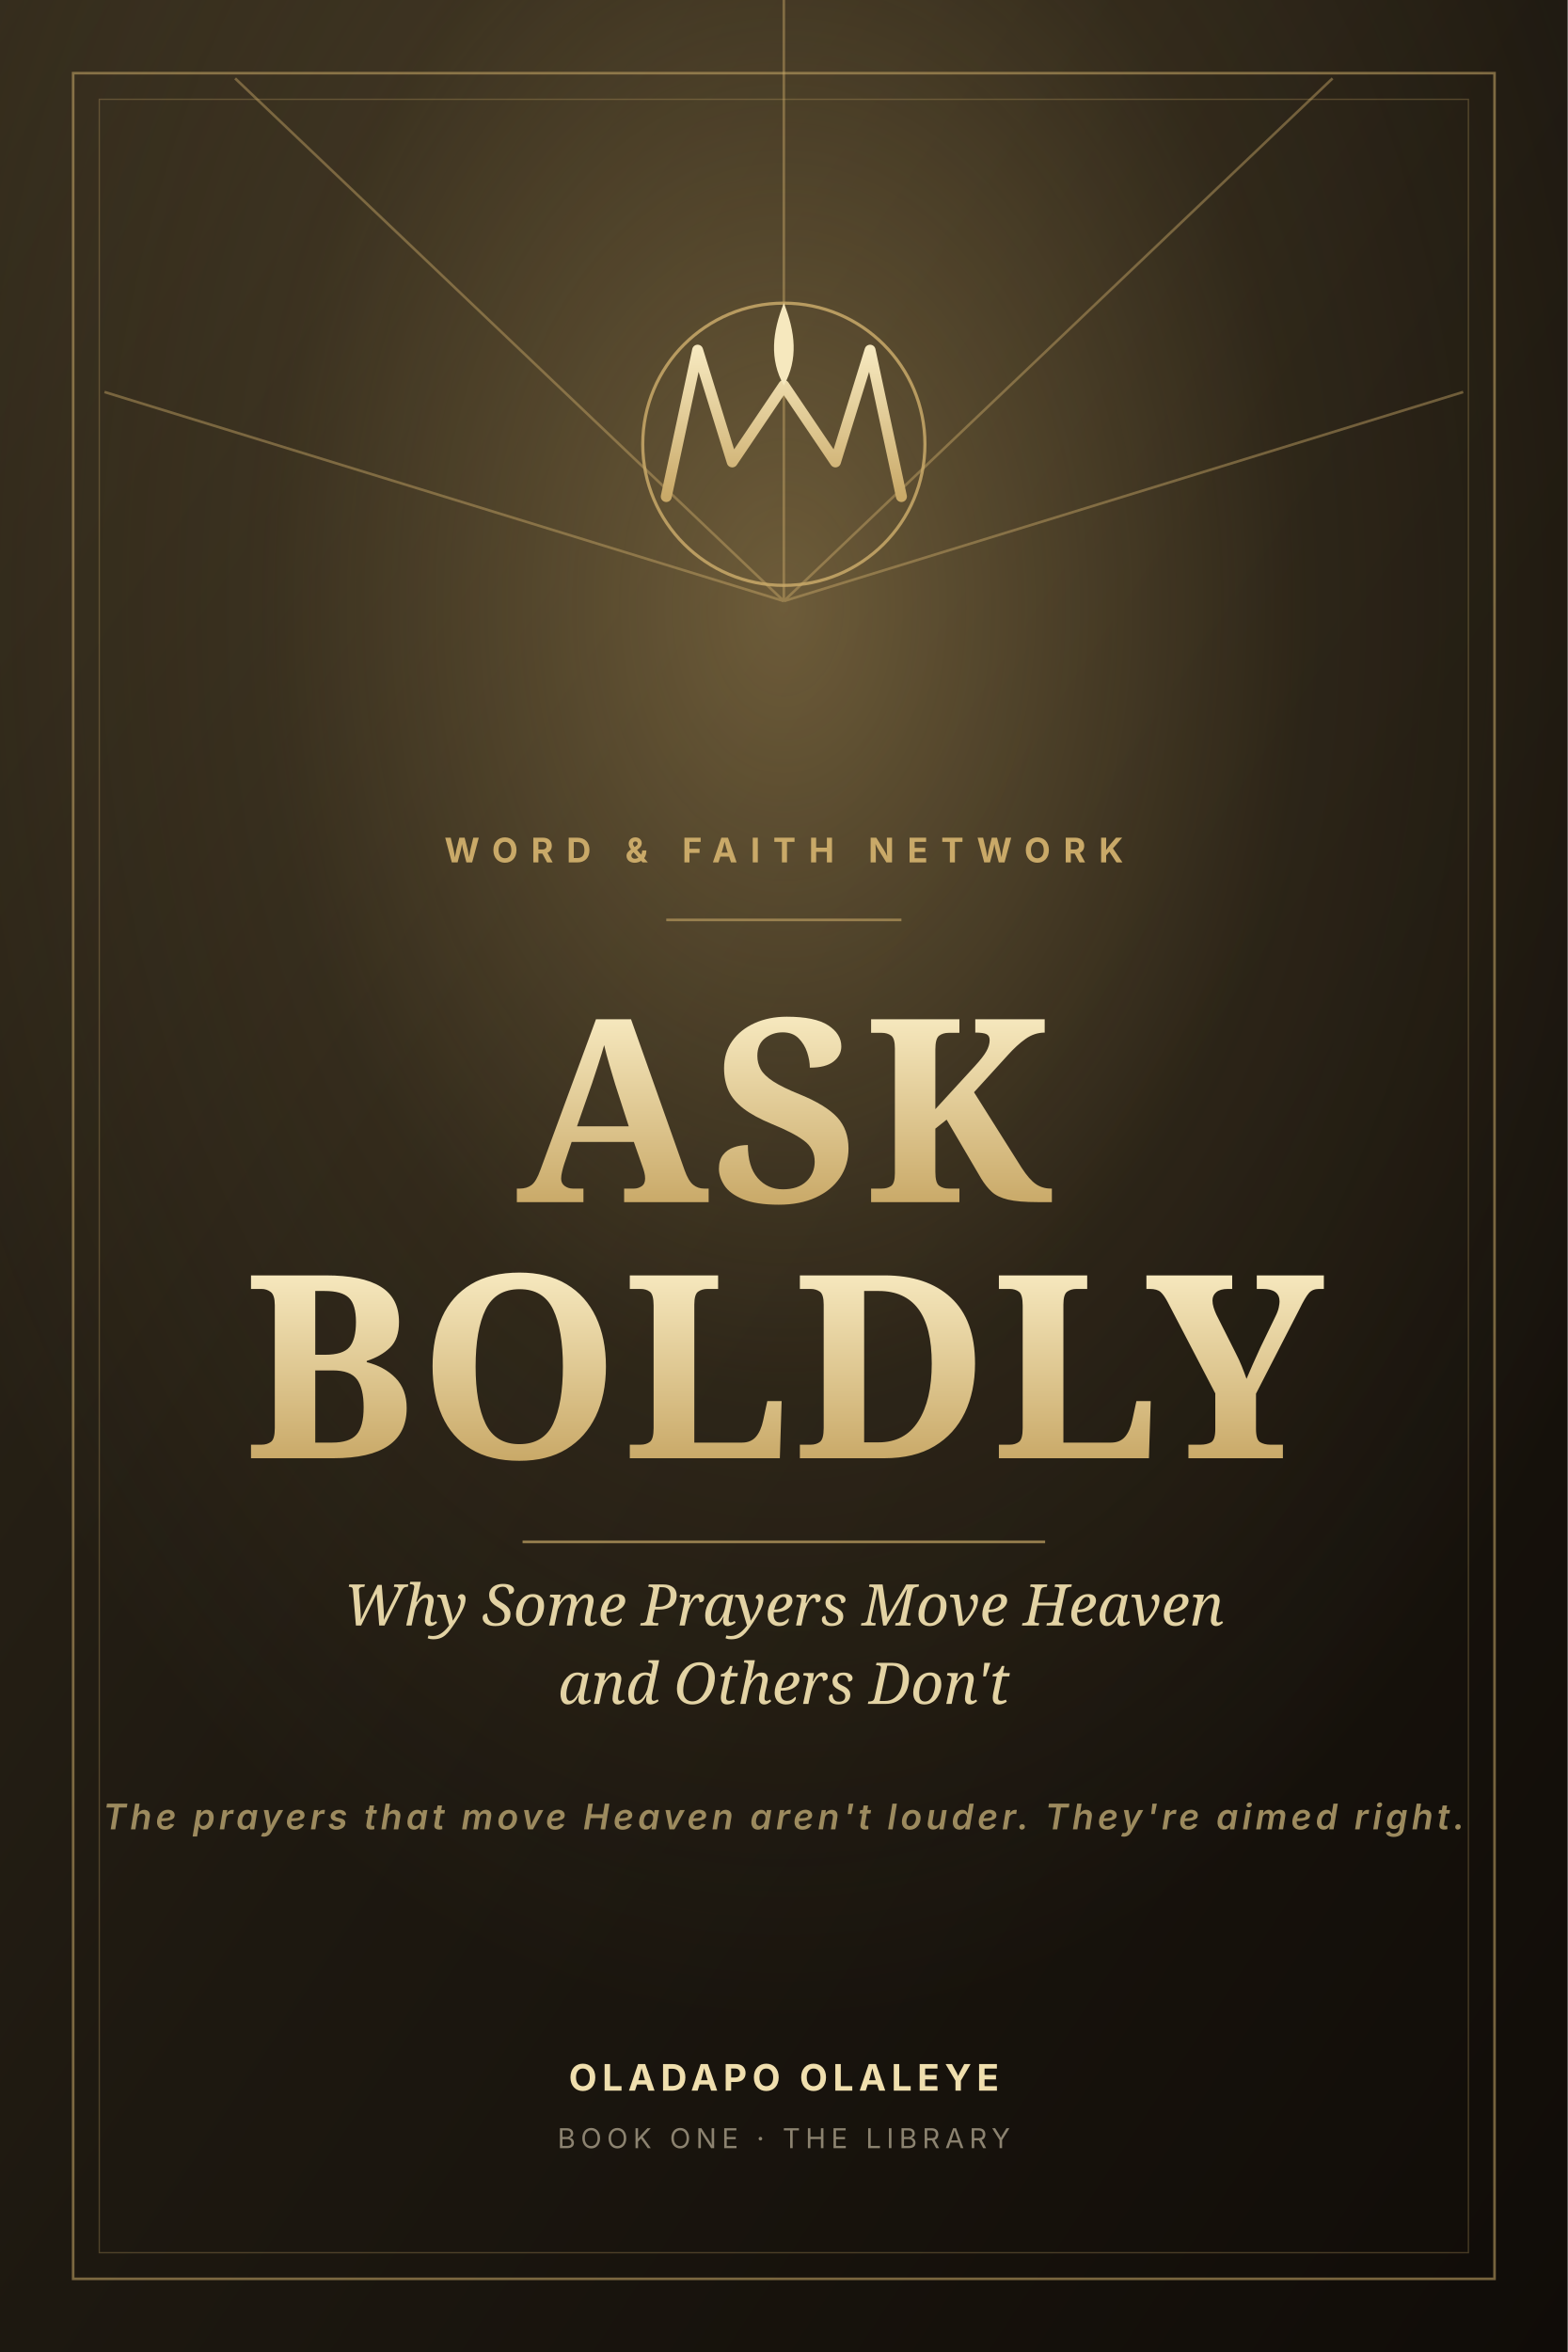
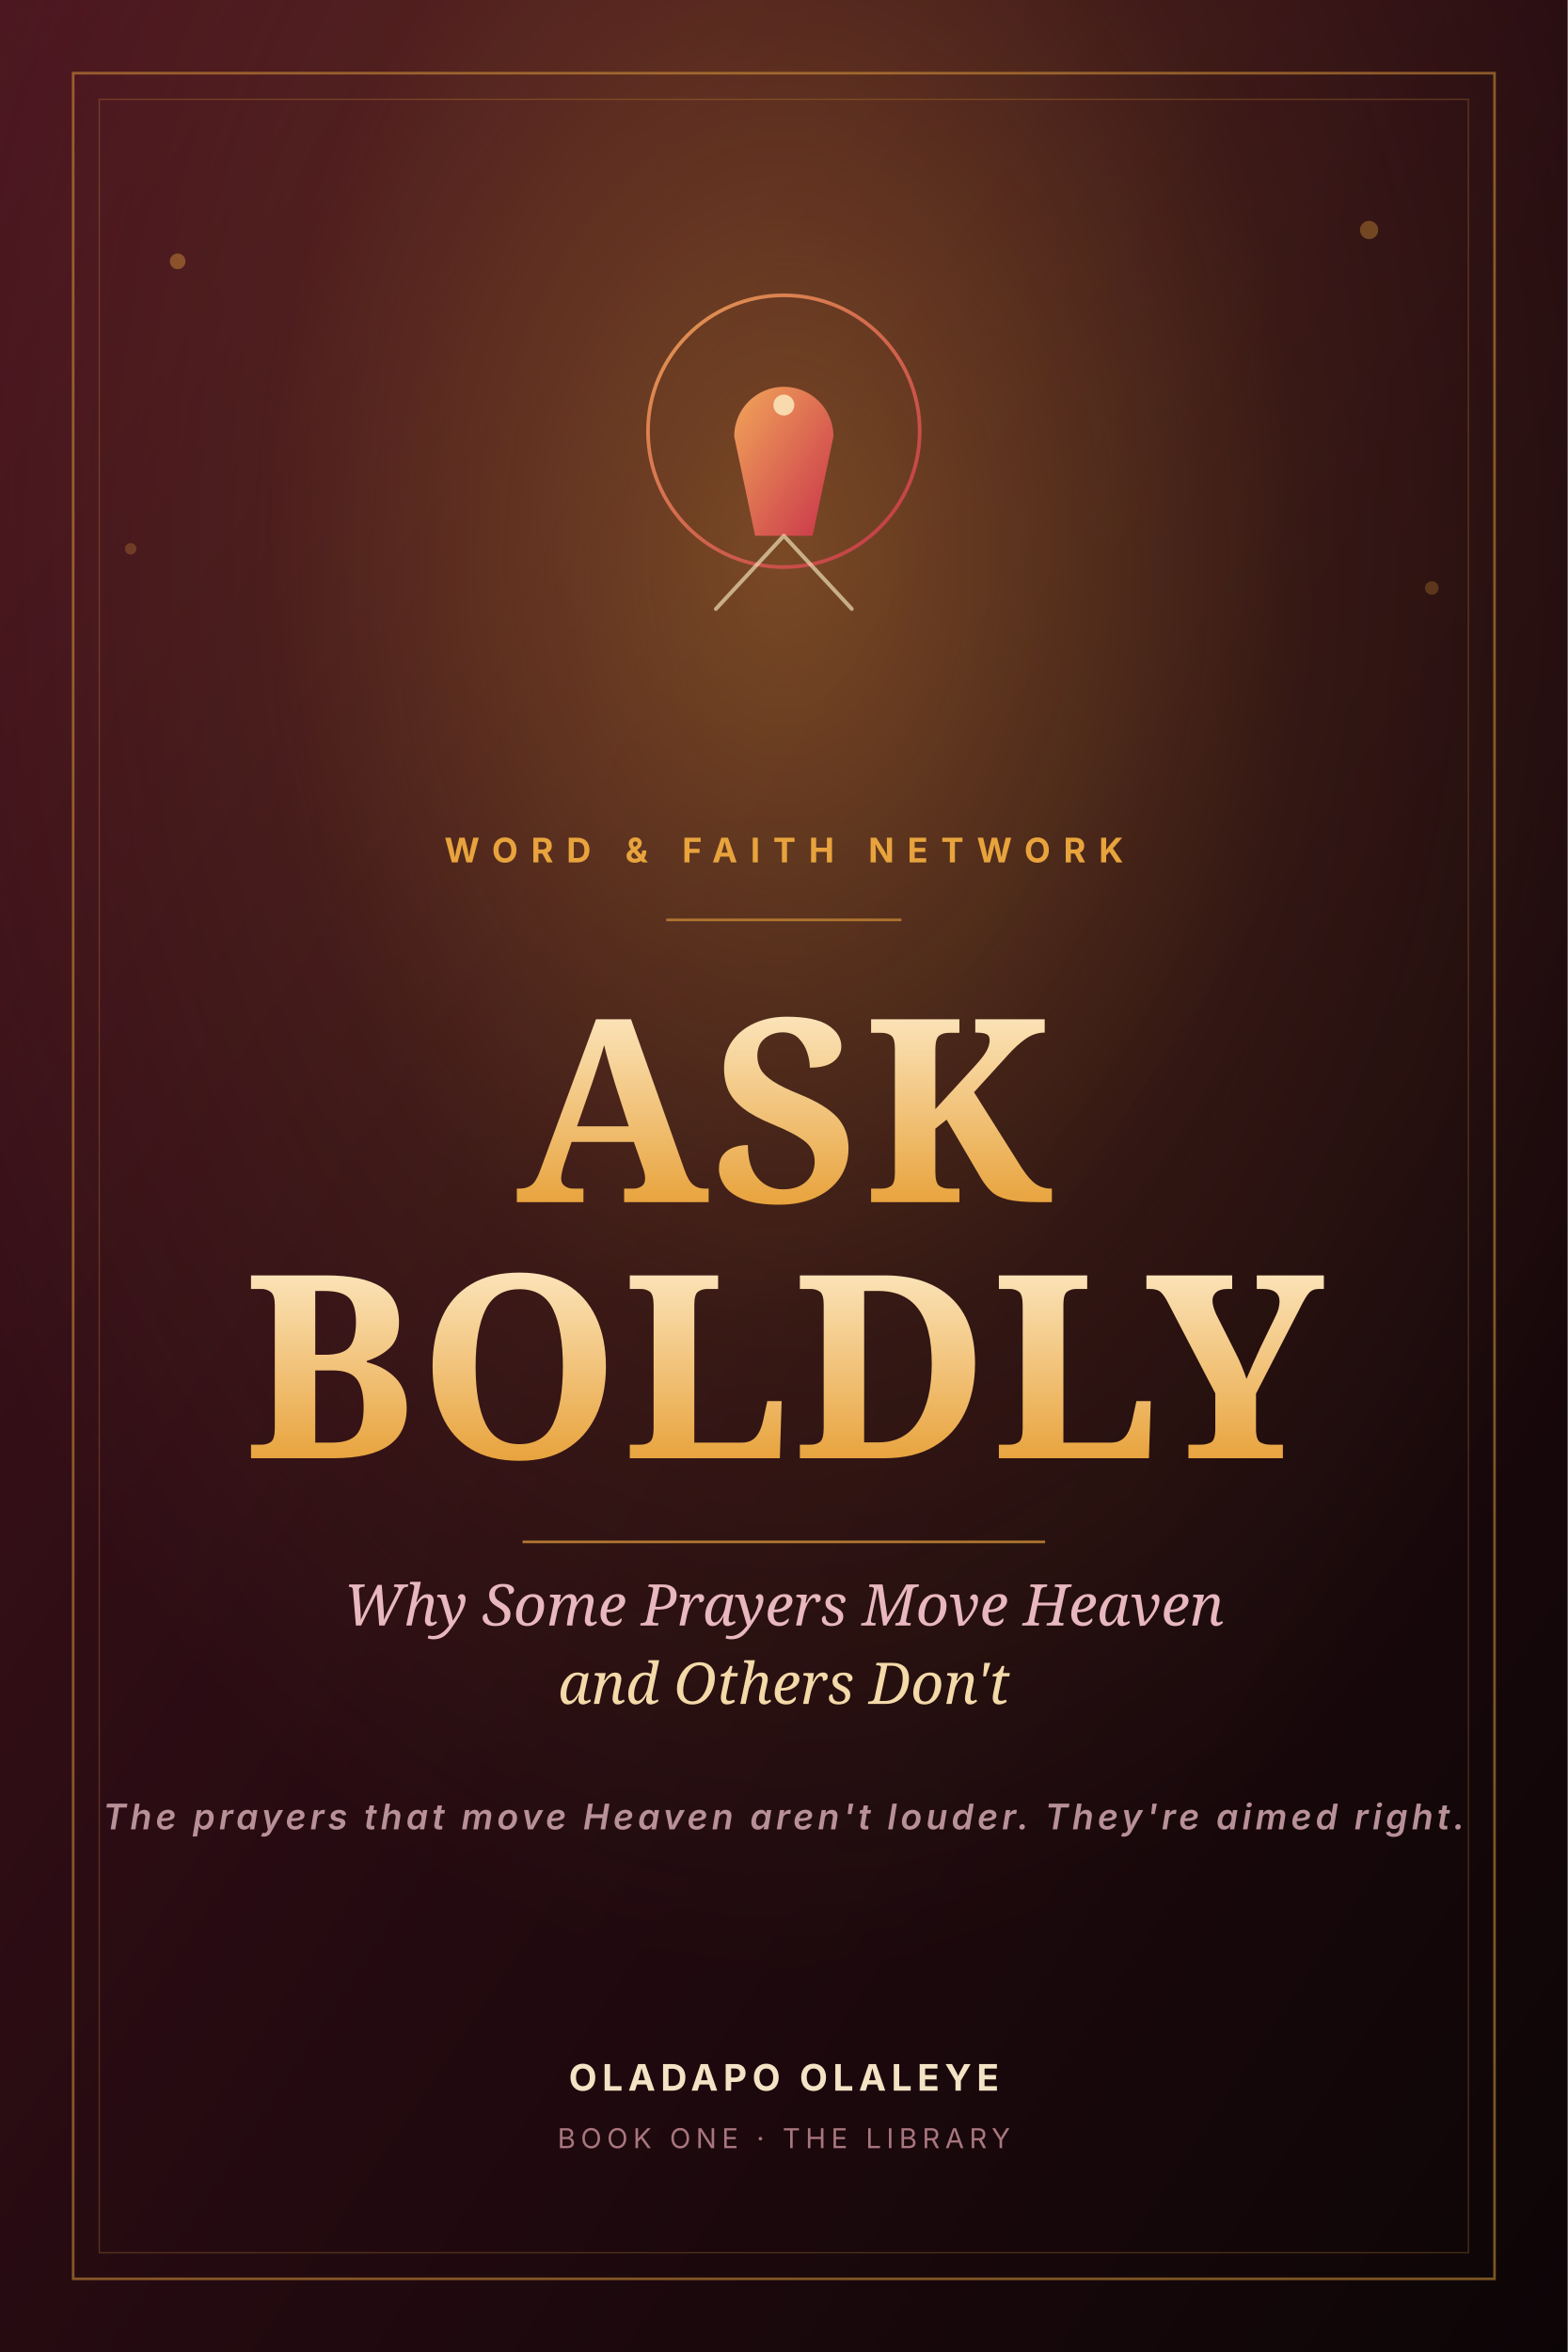
<svg xmlns="http://www.w3.org/2000/svg" viewBox="0 0 600 900" role="img" aria-labelledby="covTitle covDesc">
  <defs>
    <linearGradient id="bgGrad" x1="0%" y1="0%" x2="100%" y2="100%">
-       <stop offset="0%" stop-color="#332B1C" />
-       <stop offset="50%" stop-color="#1D1810" />
-       <stop offset="100%" stop-color="#100C08" />
+       <stop offset="0%" stop-color="#4A1420" />
+       <stop offset="55%" stop-color="#230A10" />
+       <stop offset="100%" stop-color="#0C0506" />
    </linearGradient>
-     <radialGradient id="glow" cx="50%" cy="26%" r="60%">
-       <stop offset="0%" stop-color="#C9A968" stop-opacity="0.45" />
-       <stop offset="55%" stop-color="#C9A968" stop-opacity="0.1" />
-       <stop offset="100%" stop-color="#C9A968" stop-opacity="0" />
+     <radialGradient id="glow" cx="50%" cy="24%" r="60%">
+       <stop offset="0%" stop-color="#E8A33D" stop-opacity="0.4" />
+       <stop offset="55%" stop-color="#E8A33D" stop-opacity="0.09" />
+       <stop offset="100%" stop-color="#E8A33D" stop-opacity="0" />
    </radialGradient>
    <linearGradient id="goldText" x1="0%" y1="0%" x2="0%" y2="100%">
-       <stop offset="0%" stop-color="#F6E8BE" />
-       <stop offset="100%" stop-color="#C9A968" />
+       <stop offset="0%" stop-color="#FBE3B8" />
+       <stop offset="100%" stop-color="#E8A33D" />
    </linearGradient>
-     <linearGradient id="flameGrad" x1="0%" y1="0%" x2="0%" y2="100%">
-       <stop offset="0%" stop-color="#F6E8BE" />
-       <stop offset="100%" stop-color="#C9A968" />
+     <linearGradient id="keyGrad" x1="0%" y1="0%" x2="100%" y2="100%">
+       <stop offset="0%" stop-color="#F2A65A" />
+       <stop offset="100%" stop-color="#C9344A" />
    </linearGradient>
  </defs>
  <rect width="600" height="900" fill="url(#bgGrad)" />
  <rect width="600" height="900" fill="url(#glow)" />
-   <g stroke="#C9A968" stroke-width="1" opacity="0.45">
-     <line x1="300" y1="230" x2="90" y2="30" />
-     <line x1="300" y1="230" x2="300" y2="-10" />
-     <line x1="300" y1="230" x2="510" y2="30" />
-     <line x1="300" y1="230" x2="40" y2="150" />
-     <line x1="300" y1="230" x2="560" y2="150" />
+   <g fill="#E8A33D">
+     <circle cx="68" cy="100" r="3" opacity="0.4" />
+     <circle cx="524" cy="88" r="3.5" opacity="0.35" />
+     <circle cx="50" cy="210" r="2.2" opacity="0.25" />
+     <circle cx="548" cy="225" r="2.6" opacity="0.25" />
  </g>
-   <rect x="28" y="28" width="544" height="844" fill="none" stroke="#C9A968" stroke-width="1" opacity="0.55" />
-   <rect x="38" y="38" width="524" height="824" fill="none" stroke="#C9A968" stroke-width="0.5" opacity="0.3" />
-   <g transform="translate(300,170)">
-     <circle cx="0" cy="0" r="54" fill="none" stroke="#C9A968" stroke-width="1.2" opacity="0.85" />
-     <path d="M-45 20 L-33 -36 L-19.75 6.75 L0 -22.5 L19.75 6.75 L33 -36 L45 20" fill="none" stroke="url(#flameGrad)" stroke-width="4.2" stroke-linecap="round" stroke-linejoin="round" />
-     <path d="M0 -22.5 C-5.6 -32.5 -4.4 -43 0 -54 C4.4 -43 5.6 -32.5 0 -22.5 Z" fill="#F6E8BE" />
+   <rect x="28" y="28" width="544" height="844" fill="none" stroke="#E8A33D" stroke-width="1" opacity="0.5" />
+   <rect x="38" y="38" width="524" height="824" fill="none" stroke="#E8A33D" stroke-width="0.5" opacity="0.25" />
+   <g transform="translate(300,165)">
+     <circle cx="0" cy="0" r="52" fill="none" stroke="url(#keyGrad)" stroke-width="1.4" opacity="0.9" />
+     <path d="M -11 40 L -19 2 A19 19 0 1 1 19 2 L 11 40 Z" fill="url(#keyGrad)" />
+     <circle cx="0" cy="-10" r="4" fill="#FBE3B8" opacity="0.9" />
+     <path d="M0 40 L-26 68 M0 40 L26 68" stroke="#F6E8BE" stroke-width="1.5" opacity="0.65" stroke-linecap="round" />
  </g>
-   <text x="300" y="330" text-anchor="middle" font-family="Inter, -apple-system, sans-serif" font-size="13" font-weight="700" letter-spacing="5" fill="#C9A968">WORD &amp; FAITH NETWORK</text>
-   <line x1="255" y1="352" x2="345" y2="352" stroke="#C9A968" stroke-width="1" opacity="0.6" />
+   <text x="300" y="330" text-anchor="middle" font-family="Inter, -apple-system, sans-serif" font-size="13" font-weight="700" letter-spacing="5" fill="#E8A33D">WORD &amp; FAITH NETWORK</text>
+   <line x1="255" y1="352" x2="345" y2="352" stroke="#E8A33D" stroke-width="1" opacity="0.6" />
  <text x="300" y="460" text-anchor="middle" font-family="Fraunces, Georgia, serif" font-size="98" font-weight="900" fill="url(#goldText)" letter-spacing="1">ASK</text>
  <text x="300" y="558" text-anchor="middle" font-family="Fraunces, Georgia, serif" font-size="98" font-weight="900" fill="url(#goldText)" letter-spacing="1">BOLDLY</text>
-   <line x1="200" y1="590" x2="400" y2="590" stroke="#C9A968" stroke-width="1" opacity="0.7" />
-   <text x="300" y="622" text-anchor="middle" font-family="Fraunces, Georgia, serif" font-style="italic" font-size="22" fill="#E3D3A4">Why Some Prayers Move Heaven</text>
-   <text x="300" y="652" text-anchor="middle" font-family="Fraunces, Georgia, serif" font-style="italic" font-size="22" fill="#E3D3A4">and Others Don't</text>
-   <text x="300" y="700" text-anchor="middle" font-family="Inter, -apple-system, sans-serif" font-size="13.5" font-weight="600" letter-spacing="1.5" fill="#9C8A5E" font-style="italic">The prayers that move Heaven aren't louder. They're aimed right.</text>
-   <text x="300" y="800" text-anchor="middle" font-family="Inter, -apple-system, sans-serif" font-size="14" font-weight="700" letter-spacing="2" fill="#F0DFAE">OLADAPO OLALEYE</text>
-   <text x="300" y="822" text-anchor="middle" font-family="Inter, -apple-system, sans-serif" font-size="10.5" letter-spacing="2" fill="#8C8370">BOOK ONE · THE LIBRARY</text>
+   <line x1="200" y1="590" x2="400" y2="590" stroke="#E8A33D" stroke-width="1" opacity="0.7" />
+   <text x="300" y="622" text-anchor="middle" font-family="Fraunces, Georgia, serif" font-style="italic" font-size="22" fill="#E8B8BE">Why Some Prayers Move Heaven</text>
+   <text x="300" y="652" text-anchor="middle" font-family="Fraunces, Georgia, serif" font-style="italic" font-size="22" fill="#F4D9A9">and Others Don't</text>
+   <text x="300" y="700" text-anchor="middle" font-family="Inter, -apple-system, sans-serif" font-size="13.5" font-weight="600" letter-spacing="1.5" fill="#B89098" font-style="italic">The prayers that move Heaven aren't louder. They're aimed right.</text>
+   <text x="300" y="800" text-anchor="middle" font-family="Inter, -apple-system, sans-serif" font-size="14" font-weight="700" letter-spacing="2" fill="#F4E3C4">OLADAPO OLALEYE</text>
+   <text x="300" y="822" text-anchor="middle" font-family="Inter, -apple-system, sans-serif" font-size="10.5" letter-spacing="2" fill="#A9767E">BOOK ONE · THE LIBRARY</text>
</svg>
